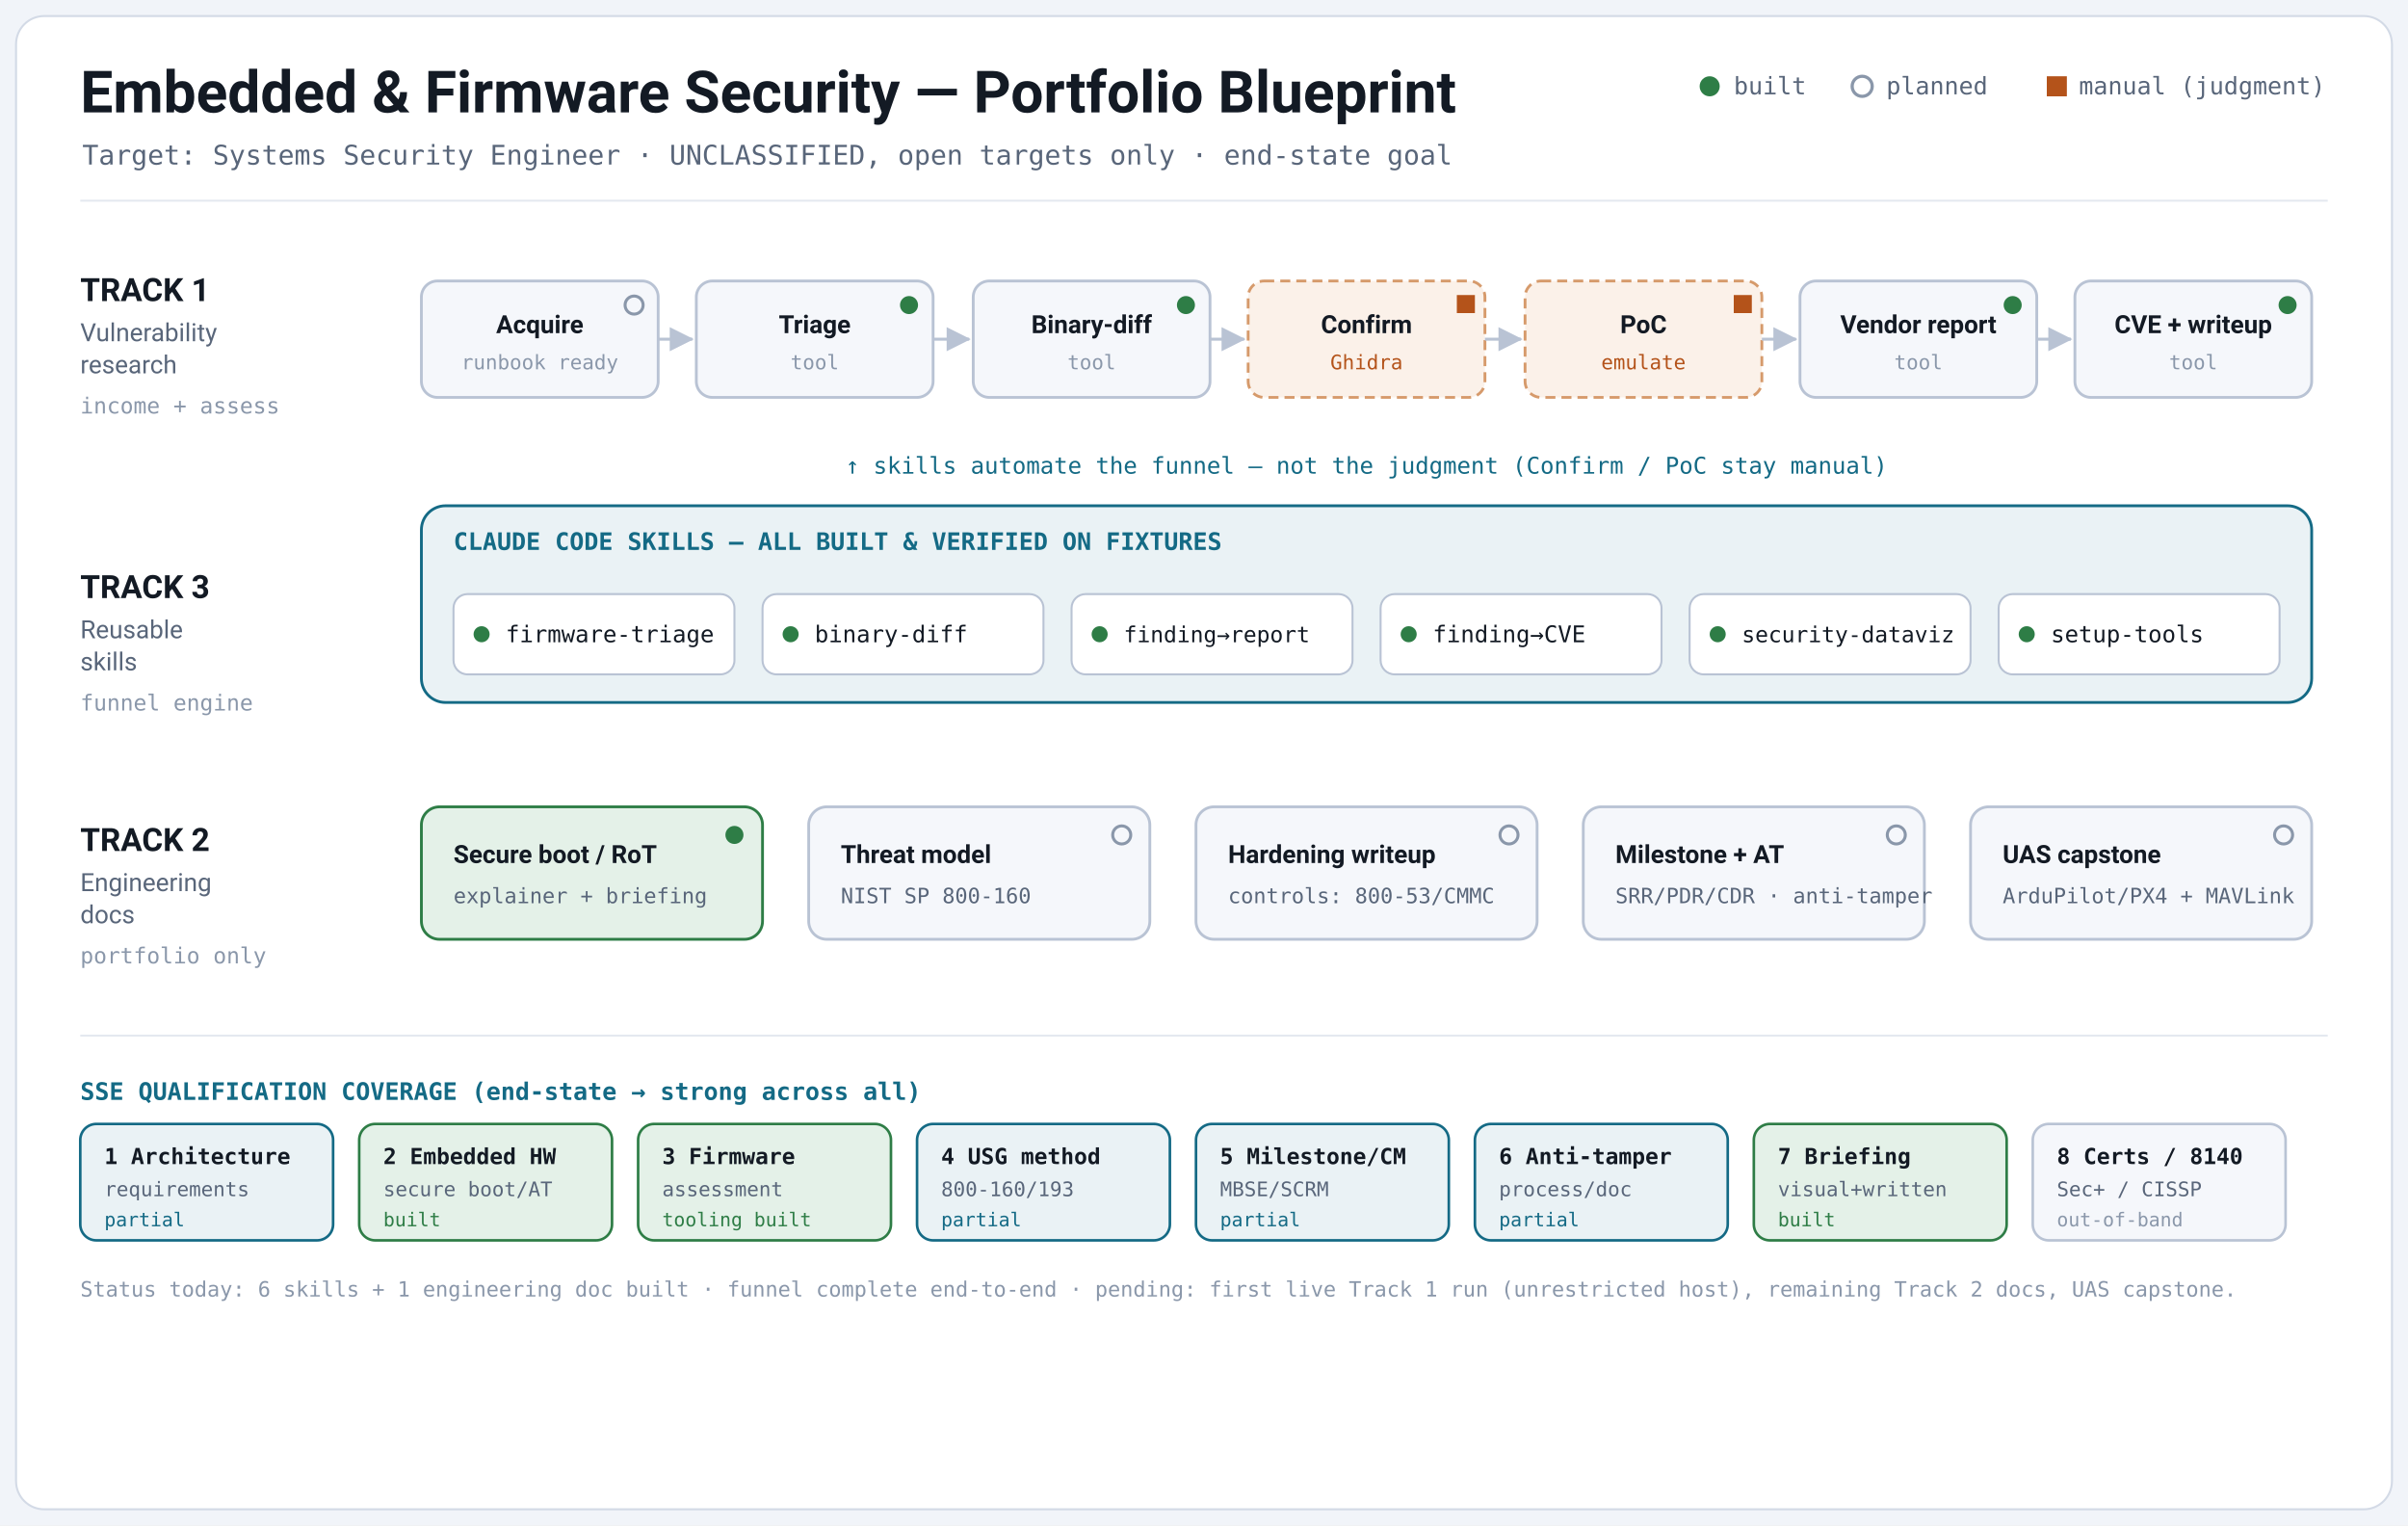
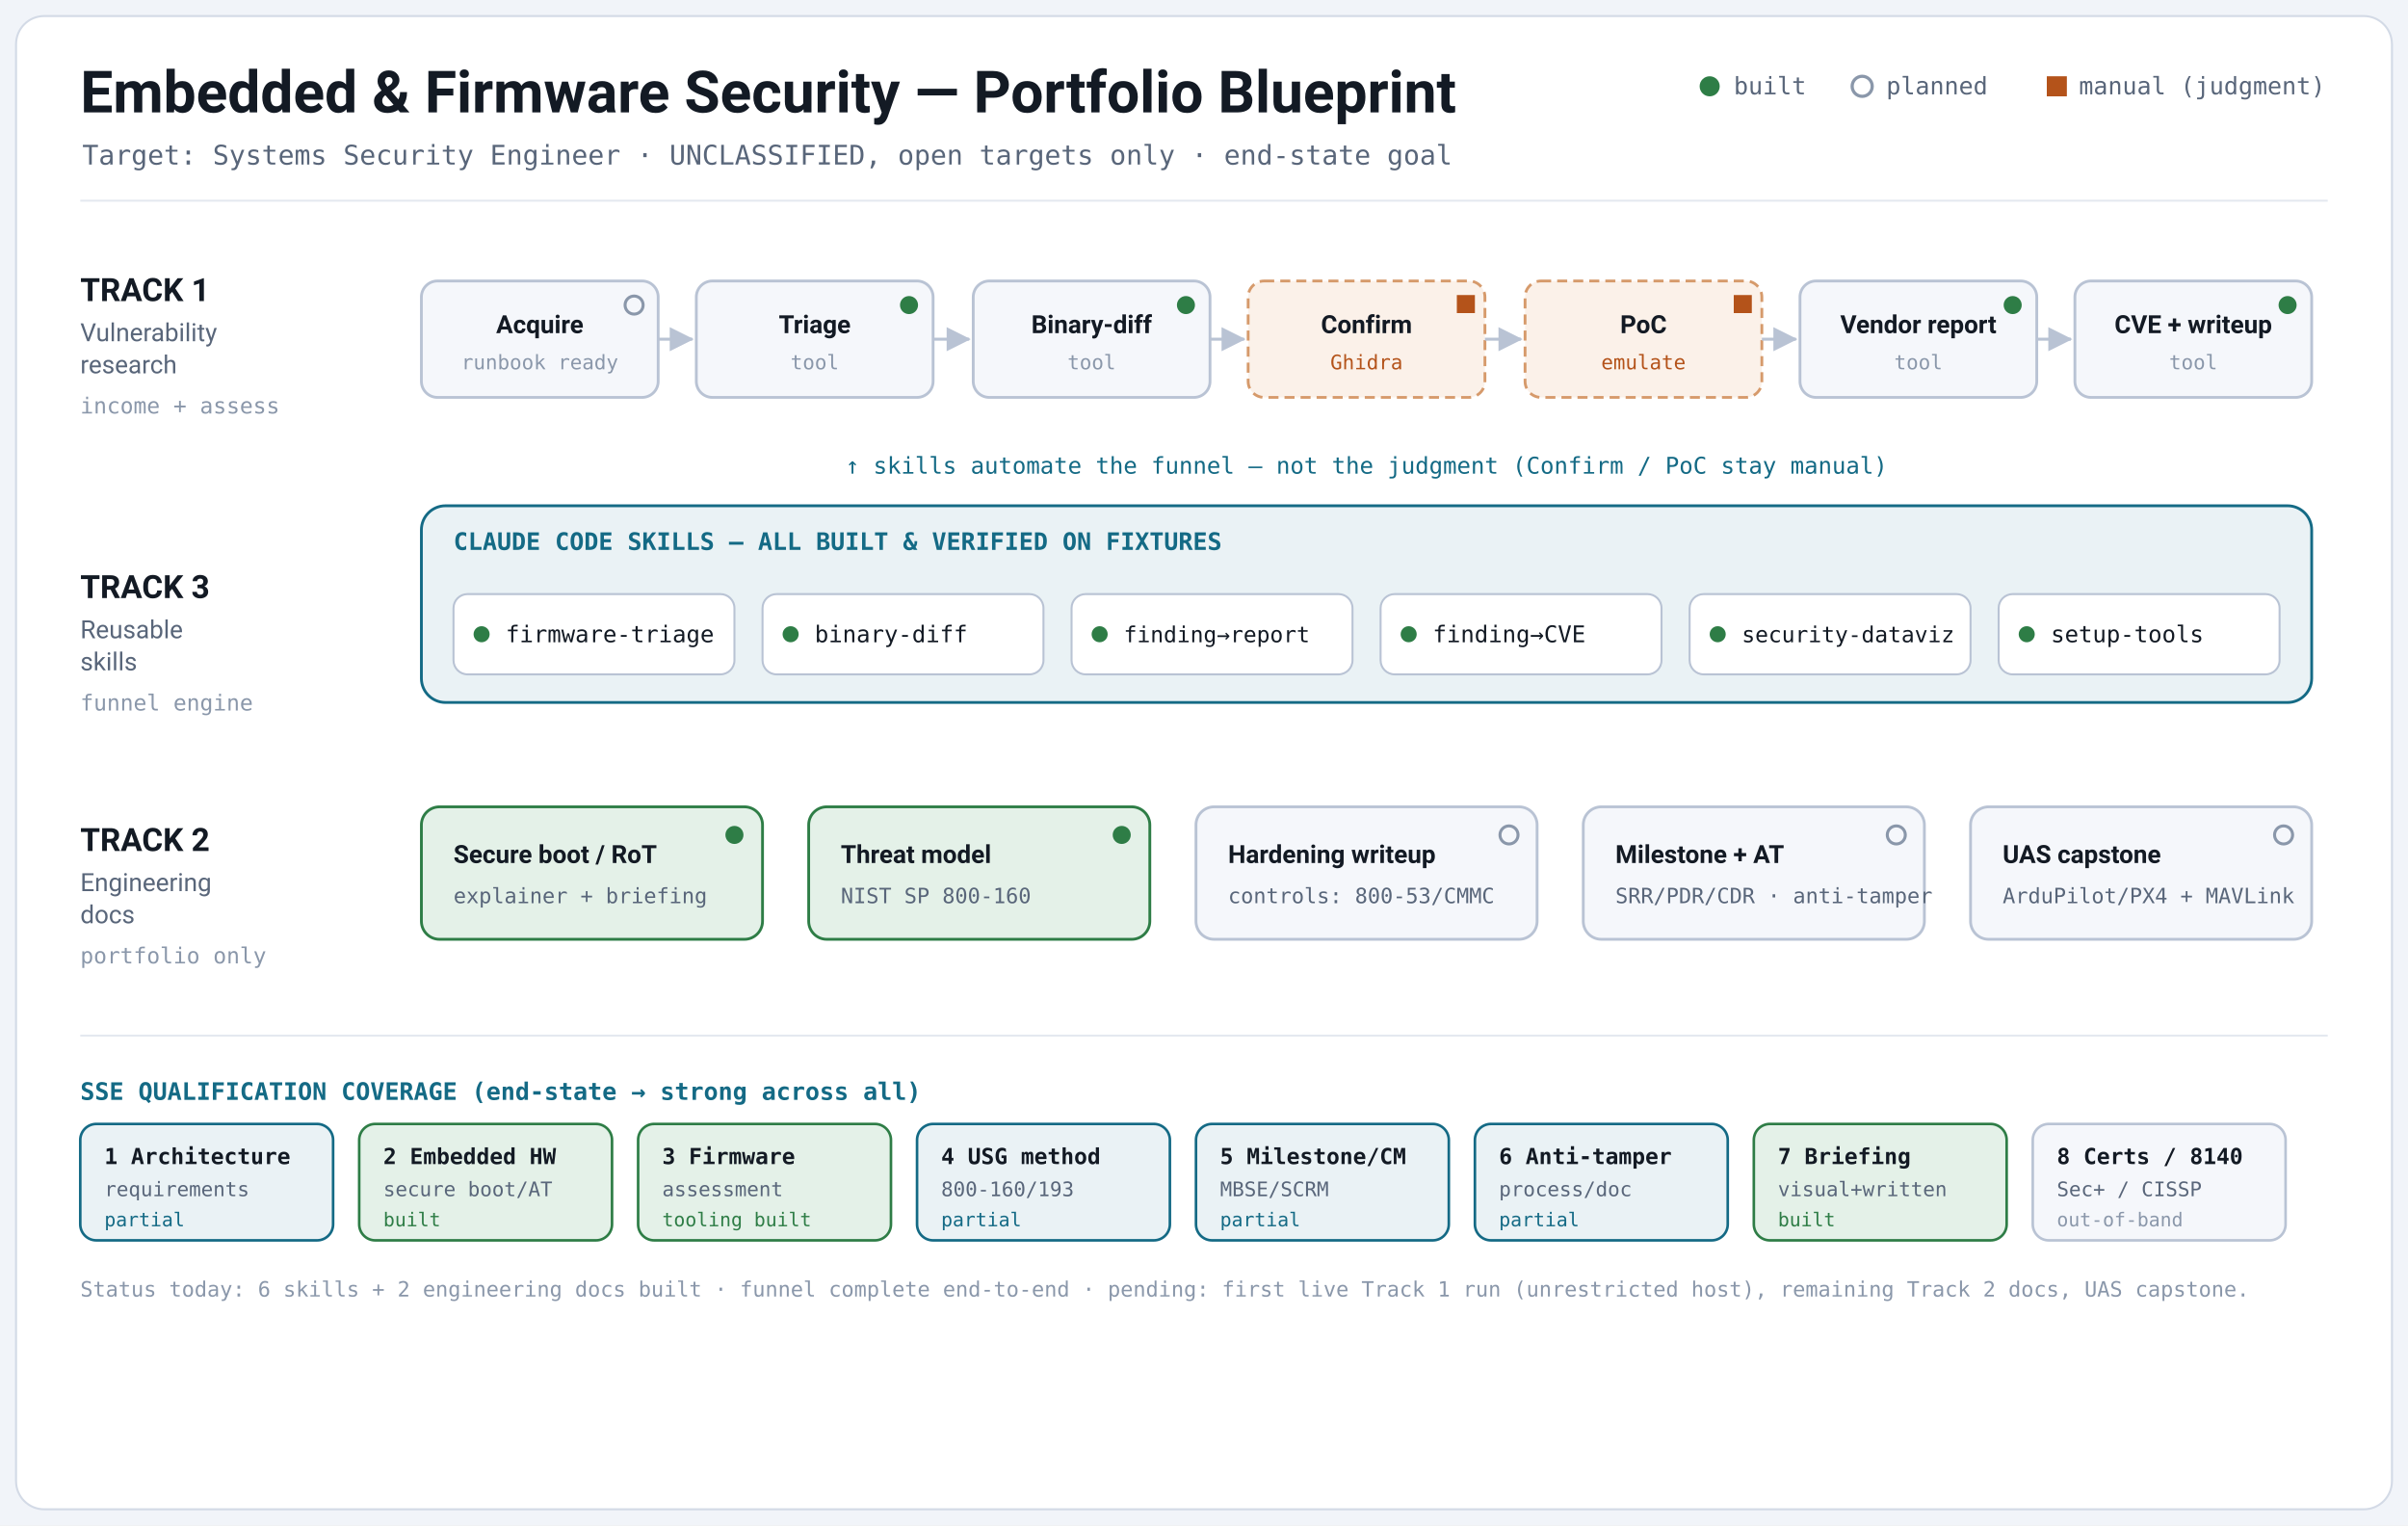
<svg xmlns="http://www.w3.org/2000/svg" viewBox="0 0 1200 760" role="img" aria-label="End-state blueprint of the embedded and firmware security portfolio: Track 1 research pipeline, Track 3 reusable-skill engine, and Track 2 engineering docs, with per-deliverable built or planned status.">
  <style>
    .t{font-family:ui-sans-serif,system-ui,-apple-system,"Segoe UI",Roboto,sans-serif}
    .m{font-family:ui-monospace,SFMono-Regular,Menlo,Consolas,monospace}
    .fg{fill:#131A24}.mut{fill:#59667A}.faint{fill:#8A97AA}
    .title{font-weight:700}.b{font-weight:600}
  </style>
  <rect x="0" y="0" width="1200" height="760" fill="#F1F4F9" />
  <rect x="8" y="8" width="1184" height="744" rx="14" fill="#FFFFFF" stroke="#D3DAE6" />
  <text class="t title fg" x="40" y="56" font-size="29">Embedded &amp; Firmware Security — Portfolio Blueprint</text>
  <text class="m mut" x="41" y="82" font-size="13.5">Target: Systems Security Engineer  ·  UNCLASSIFIED, open targets only  ·  end-state goal</text>
  <g font-size="12" class="m">
    <circle cx="852" cy="43" r="5" fill="#2E7D46" />
    <text class="mut" x="864" y="47">built</text>
    <circle cx="928" cy="43" r="5" fill="none" stroke="#8A97AA" stroke-width="1.6" />
    <text class="mut" x="940" y="47">planned</text>
    <rect x="1020" y="38" width="10" height="10" fill="#B4531A" />
    <text class="mut" x="1036" y="47">manual (judgment)</text>
  </g>
  <line x1="40" y1="100" x2="1160" y2="100" stroke="#E4E9F0" stroke-width="1" />
  <text class="t b fg" x="40" y="150" font-size="16">TRACK 1</text>
  <text class="t mut" x="40" y="170" font-size="12.5">Vulnerability</text>
  <text class="t mut" x="40" y="186" font-size="12.5">research</text>
  <text class="m faint" x="40" y="206" font-size="11">income + assess</text>
  <defs>
    <marker id="ar" markerWidth="9" markerHeight="9" refX="7.5" refY="4" orient="auto">
      <polygon points="0,0 8,4 0,8" fill="#B9C3D4" />
    </marker>
  </defs>
  <g font-size="12.5">
    <rect x="210" y="140" width="118" height="58" rx="8" fill="#F5F7FB" stroke="#B9C3D4" stroke-width="1.4" />
    <circle cx="316" cy="152" r="4.5" fill="none" stroke="#8A97AA" stroke-width="1.5" />
    <text class="t b fg" x="269" y="166" text-anchor="middle">Acquire</text>
    <text class="m faint" x="269" y="184" text-anchor="middle" font-size="10">runbook ready</text>
    <rect x="347" y="140" width="118" height="58" rx="8" fill="#F5F7FB" stroke="#B9C3D4" stroke-width="1.4" />
    <circle cx="453" cy="152" r="4.5" fill="#2E7D46" />
    <text class="t b fg" x="406" y="166" text-anchor="middle">Triage</text>
    <text class="m faint" x="406" y="184" text-anchor="middle" font-size="10">tool</text>
    <rect x="485" y="140" width="118" height="58" rx="8" fill="#F5F7FB" stroke="#B9C3D4" stroke-width="1.4" />
    <circle cx="591" cy="152" r="4.5" fill="#2E7D46" />
    <text class="t b fg" x="544" y="166" text-anchor="middle">Binary-diff</text>
    <text class="m faint" x="544" y="184" text-anchor="middle" font-size="10">tool</text>
    <rect x="622" y="140" width="118" height="58" rx="8" fill="#FbF1E9" stroke="#D69A6B" stroke-width="1.4" stroke-dasharray="5 3" />
    <rect x="726" y="147" width="9" height="9" fill="#B4531A" />
    <text class="t b fg" x="681" y="166" text-anchor="middle">Confirm</text>
    <text class="m" x="681" y="184" text-anchor="middle" font-size="10" fill="#B4531A">Ghidra</text>
    <rect x="760" y="140" width="118" height="58" rx="8" fill="#FbF1E9" stroke="#D69A6B" stroke-width="1.4" stroke-dasharray="5 3" />
    <rect x="864" y="147" width="9" height="9" fill="#B4531A" />
    <text class="t b fg" x="819" y="166" text-anchor="middle">PoC</text>
    <text class="m" x="819" y="184" text-anchor="middle" font-size="10" fill="#B4531A">emulate</text>
    <rect x="897" y="140" width="118" height="58" rx="8" fill="#F5F7FB" stroke="#B9C3D4" stroke-width="1.4" />
    <circle cx="1003" cy="152" r="4.5" fill="#2E7D46" />
    <text class="t b fg" x="956" y="166" text-anchor="middle">Vendor report</text>
    <text class="m faint" x="956" y="184" text-anchor="middle" font-size="10">tool</text>
    <rect x="1034" y="140" width="118" height="58" rx="8" fill="#F5F7FB" stroke="#B9C3D4" stroke-width="1.4" />
    <circle cx="1140" cy="152" r="4.5" fill="#2E7D46" />
    <text class="t b fg" x="1093" y="166" text-anchor="middle">CVE + writeup</text>
    <text class="m faint" x="1093" y="184" text-anchor="middle" font-size="10">tool</text>
    <g stroke="#B9C3D4" stroke-width="1.5">
      <line x1="328" y1="169" x2="345" y2="169" marker-end="url(#ar)" />
      <line x1="465" y1="169" x2="483" y2="169" marker-end="url(#ar)" />
      <line x1="603" y1="169" x2="620" y2="169" marker-end="url(#ar)" />
      <line x1="740" y1="169" x2="758" y2="169" marker-end="url(#ar)" />
      <line x1="878" y1="169" x2="895" y2="169" marker-end="url(#ar)" />
      <line x1="1015" y1="169" x2="1032" y2="169" marker-end="url(#ar)" />
    </g>
  </g>
  <text class="m" x="681" y="236" text-anchor="middle" font-size="11.5" fill="#146A85">↑ skills automate the funnel — not the judgment (Confirm / PoC stay manual)</text>
  <text class="t b fg" x="40" y="298" font-size="16">TRACK 3</text>
  <text class="t mut" x="40" y="318" font-size="12.5">Reusable</text>
  <text class="t mut" x="40" y="334" font-size="12.5">skills</text>
  <text class="m faint" x="40" y="354" font-size="11">funnel engine</text>
  <rect x="210" y="252" width="942" height="98" rx="12" fill="#EAF2F5" stroke="#146A85" stroke-width="1.4" />
  <text class="m b" x="226" y="274" font-size="12" fill="#146A85">CLAUDE CODE SKILLS — ALL BUILT &amp; VERIFIED ON FIXTURES</text>
  <g font-size="12">
    <g>
      <rect x="226" y="296" width="140" height="40" rx="7" fill="#FFFFFF" stroke="#B9C3D4" />
      <circle cx="240" cy="316" r="4" fill="#2E7D46" />
      <text class="m fg" x="252" y="320" font-size="11.5">firmware-triage</text>
    </g>
    <g>
      <rect x="380" y="296" width="140" height="40" rx="7" fill="#FFFFFF" stroke="#B9C3D4" />
      <circle cx="394" cy="316" r="4" fill="#2E7D46" />
      <text class="m fg" x="406" y="320" font-size="11.5">binary-diff</text>
    </g>
    <g>
      <rect x="534" y="296" width="140" height="40" rx="7" fill="#FFFFFF" stroke="#B9C3D4" />
      <circle cx="548" cy="316" r="4" fill="#2E7D46" />
      <text class="m fg" x="560" y="320" font-size="11">finding→report</text>
    </g>
    <g>
      <rect x="688" y="296" width="140" height="40" rx="7" fill="#FFFFFF" stroke="#B9C3D4" />
      <circle cx="702" cy="316" r="4" fill="#2E7D46" />
      <text class="m fg" x="714" y="320" font-size="11.5">finding→CVE</text>
    </g>
    <g>
      <rect x="842" y="296" width="140" height="40" rx="7" fill="#FFFFFF" stroke="#B9C3D4" />
      <circle cx="856" cy="316" r="4" fill="#2E7D46" />
      <text class="m fg" x="868" y="320" font-size="11">security-dataviz</text>
    </g>
    <g>
      <rect x="996" y="296" width="140" height="40" rx="7" fill="#FFFFFF" stroke="#B9C3D4" />
      <circle cx="1010" cy="316" r="4" fill="#2E7D46" />
      <text class="m fg" x="1022" y="320" font-size="11.5">setup-tools</text>
    </g>
  </g>
  <text class="t b fg" x="40" y="424" font-size="16">TRACK 2</text>
  <text class="t mut" x="40" y="444" font-size="12.5">Engineering</text>
  <text class="t mut" x="40" y="460" font-size="12.5">docs</text>
  <text class="m faint" x="40" y="480" font-size="11">portfolio only</text>
  <g font-size="12">
    <rect x="210" y="402" width="170" height="66" rx="9" fill="#E4F1E8" stroke="#2E7D46" stroke-width="1.4" />
    <circle cx="366" cy="416" r="4.5" fill="#2E7D46" />
    <text class="t b fg" x="226" y="430" font-size="12.5">Secure boot / RoT</text>
    <text class="m mut" x="226" y="450" font-size="10.5">explainer + briefing</text>
-     <rect x="403" y="402" width="170" height="66" rx="9" fill="#F5F7FB" stroke="#B9C3D4" stroke-width="1.4" />
-     <circle cx="559" cy="416" r="4.5" fill="none" stroke="#8A97AA" stroke-width="1.5" />
+     <rect x="403" y="402" width="170" height="66" rx="9" fill="#E4F1E8" stroke="#2E7D46" stroke-width="1.4" />
+     <circle cx="559" cy="416" r="4.5" fill="#2E7D46" />
    <text class="t b fg" x="419" y="430" font-size="12.5">Threat model</text>
    <text class="m mut" x="419" y="450" font-size="10.5">NIST SP 800-160</text>
    <rect x="596" y="402" width="170" height="66" rx="9" fill="#F5F7FB" stroke="#B9C3D4" stroke-width="1.4" />
    <circle cx="752" cy="416" r="4.5" fill="none" stroke="#8A97AA" stroke-width="1.5" />
    <text class="t b fg" x="612" y="430" font-size="12.5">Hardening writeup</text>
    <text class="m mut" x="612" y="450" font-size="10.5">controls: 800-53/CMMC</text>
    <rect x="789" y="402" width="170" height="66" rx="9" fill="#F5F7FB" stroke="#B9C3D4" stroke-width="1.4" />
    <circle cx="945" cy="416" r="4.5" fill="none" stroke="#8A97AA" stroke-width="1.5" />
    <text class="t b fg" x="805" y="430" font-size="12.5">Milestone + AT</text>
    <text class="m mut" x="805" y="450" font-size="10.5">SRR/PDR/CDR · anti-tamper</text>
    <rect x="982" y="402" width="170" height="66" rx="9" fill="#F5F7FB" stroke="#B9C3D4" stroke-width="1.4" />
    <circle cx="1138" cy="416" r="4.5" fill="none" stroke="#8A97AA" stroke-width="1.5" />
    <text class="t b fg" x="998" y="430" font-size="12.5">UAS capstone</text>
    <text class="m mut" x="998" y="450" font-size="10.5">ArduPilot/PX4 + MAVLink</text>
  </g>
  <line x1="40" y1="516" x2="1160" y2="516" stroke="#E4E9F0" stroke-width="1" />
  <text class="m b" x="40" y="548" font-size="12" fill="#146A85">SSE QUALIFICATION COVERAGE (end-state → strong across all)</text>
  <g font-size="10.5" class="m">
    <rect x="40" y="560" width="126" height="58" rx="8" fill="#EAF2F5" stroke="#146A85" stroke-width="1.3" />
    <text class="fg b" x="52" y="580" font-size="11">1 Architecture</text>
    <text class="mut" x="52" y="596" font-size="10">requirements</text>
    <text x="52" y="611" font-size="9.5" fill="#146A85">partial</text>
    <rect x="179" y="560" width="126" height="58" rx="8" fill="#E4F1E8" stroke="#2E7D46" stroke-width="1.3" />
    <text class="fg b" x="191" y="580" font-size="11">2 Embedded HW</text>
    <text class="mut" x="191" y="596" font-size="10">secure boot/AT</text>
    <text x="191" y="611" font-size="9.5" fill="#2E7D46">built</text>
    <rect x="318" y="560" width="126" height="58" rx="8" fill="#E4F1E8" stroke="#2E7D46" stroke-width="1.3" />
    <text class="fg b" x="330" y="580" font-size="11">3 Firmware</text>
    <text class="mut" x="330" y="596" font-size="10">assessment</text>
    <text x="330" y="611" font-size="9.5" fill="#2E7D46">tooling built</text>
    <rect x="457" y="560" width="126" height="58" rx="8" fill="#EAF2F5" stroke="#146A85" stroke-width="1.3" />
    <text class="fg b" x="469" y="580" font-size="11">4 USG method</text>
    <text class="mut" x="469" y="596" font-size="10">800-160/193</text>
    <text x="469" y="611" font-size="9.5" fill="#146A85">partial</text>
    <rect x="596" y="560" width="126" height="58" rx="8" fill="#EAF2F5" stroke="#146A85" stroke-width="1.3" />
    <text class="fg b" x="608" y="580" font-size="11">5 Milestone/CM</text>
    <text class="mut" x="608" y="596" font-size="10">MBSE/SCRM</text>
    <text x="608" y="611" font-size="9.5" fill="#146A85">partial</text>
    <rect x="735" y="560" width="126" height="58" rx="8" fill="#EAF2F5" stroke="#146A85" stroke-width="1.3" />
    <text class="fg b" x="747" y="580" font-size="11">6 Anti-tamper</text>
    <text class="mut" x="747" y="596" font-size="10">process/doc</text>
    <text x="747" y="611" font-size="9.5" fill="#146A85">partial</text>
    <rect x="874" y="560" width="126" height="58" rx="8" fill="#E4F1E8" stroke="#2E7D46" stroke-width="1.3" />
    <text class="fg b" x="886" y="580" font-size="11">7 Briefing</text>
    <text class="mut" x="886" y="596" font-size="10">visual+written</text>
    <text x="886" y="611" font-size="9.5" fill="#2E7D46">built</text>
    <rect x="1013" y="560" width="126" height="58" rx="8" fill="#F5F7FB" stroke="#B9C3D4" stroke-width="1.3" />
    <text class="fg b" x="1025" y="580" font-size="11">8 Certs / 8140</text>
    <text class="mut" x="1025" y="596" font-size="10">Sec+ / CISSP</text>
    <text class="faint" x="1025" y="611" font-size="9.5">out-of-band</text>
  </g>
-   <text class="m faint" x="40" y="646" font-size="10.5">Status today: 6 skills + 1 engineering doc built · funnel complete end-to-end · pending: first live Track 1 run (unrestricted host), remaining Track 2 docs, UAS capstone.</text>
+   <text class="m faint" x="40" y="646" font-size="10.5">Status today: 6 skills + 2 engineering docs built · funnel complete end-to-end · pending: first live Track 1 run (unrestricted host), remaining Track 2 docs, UAS capstone.</text>
</svg>
